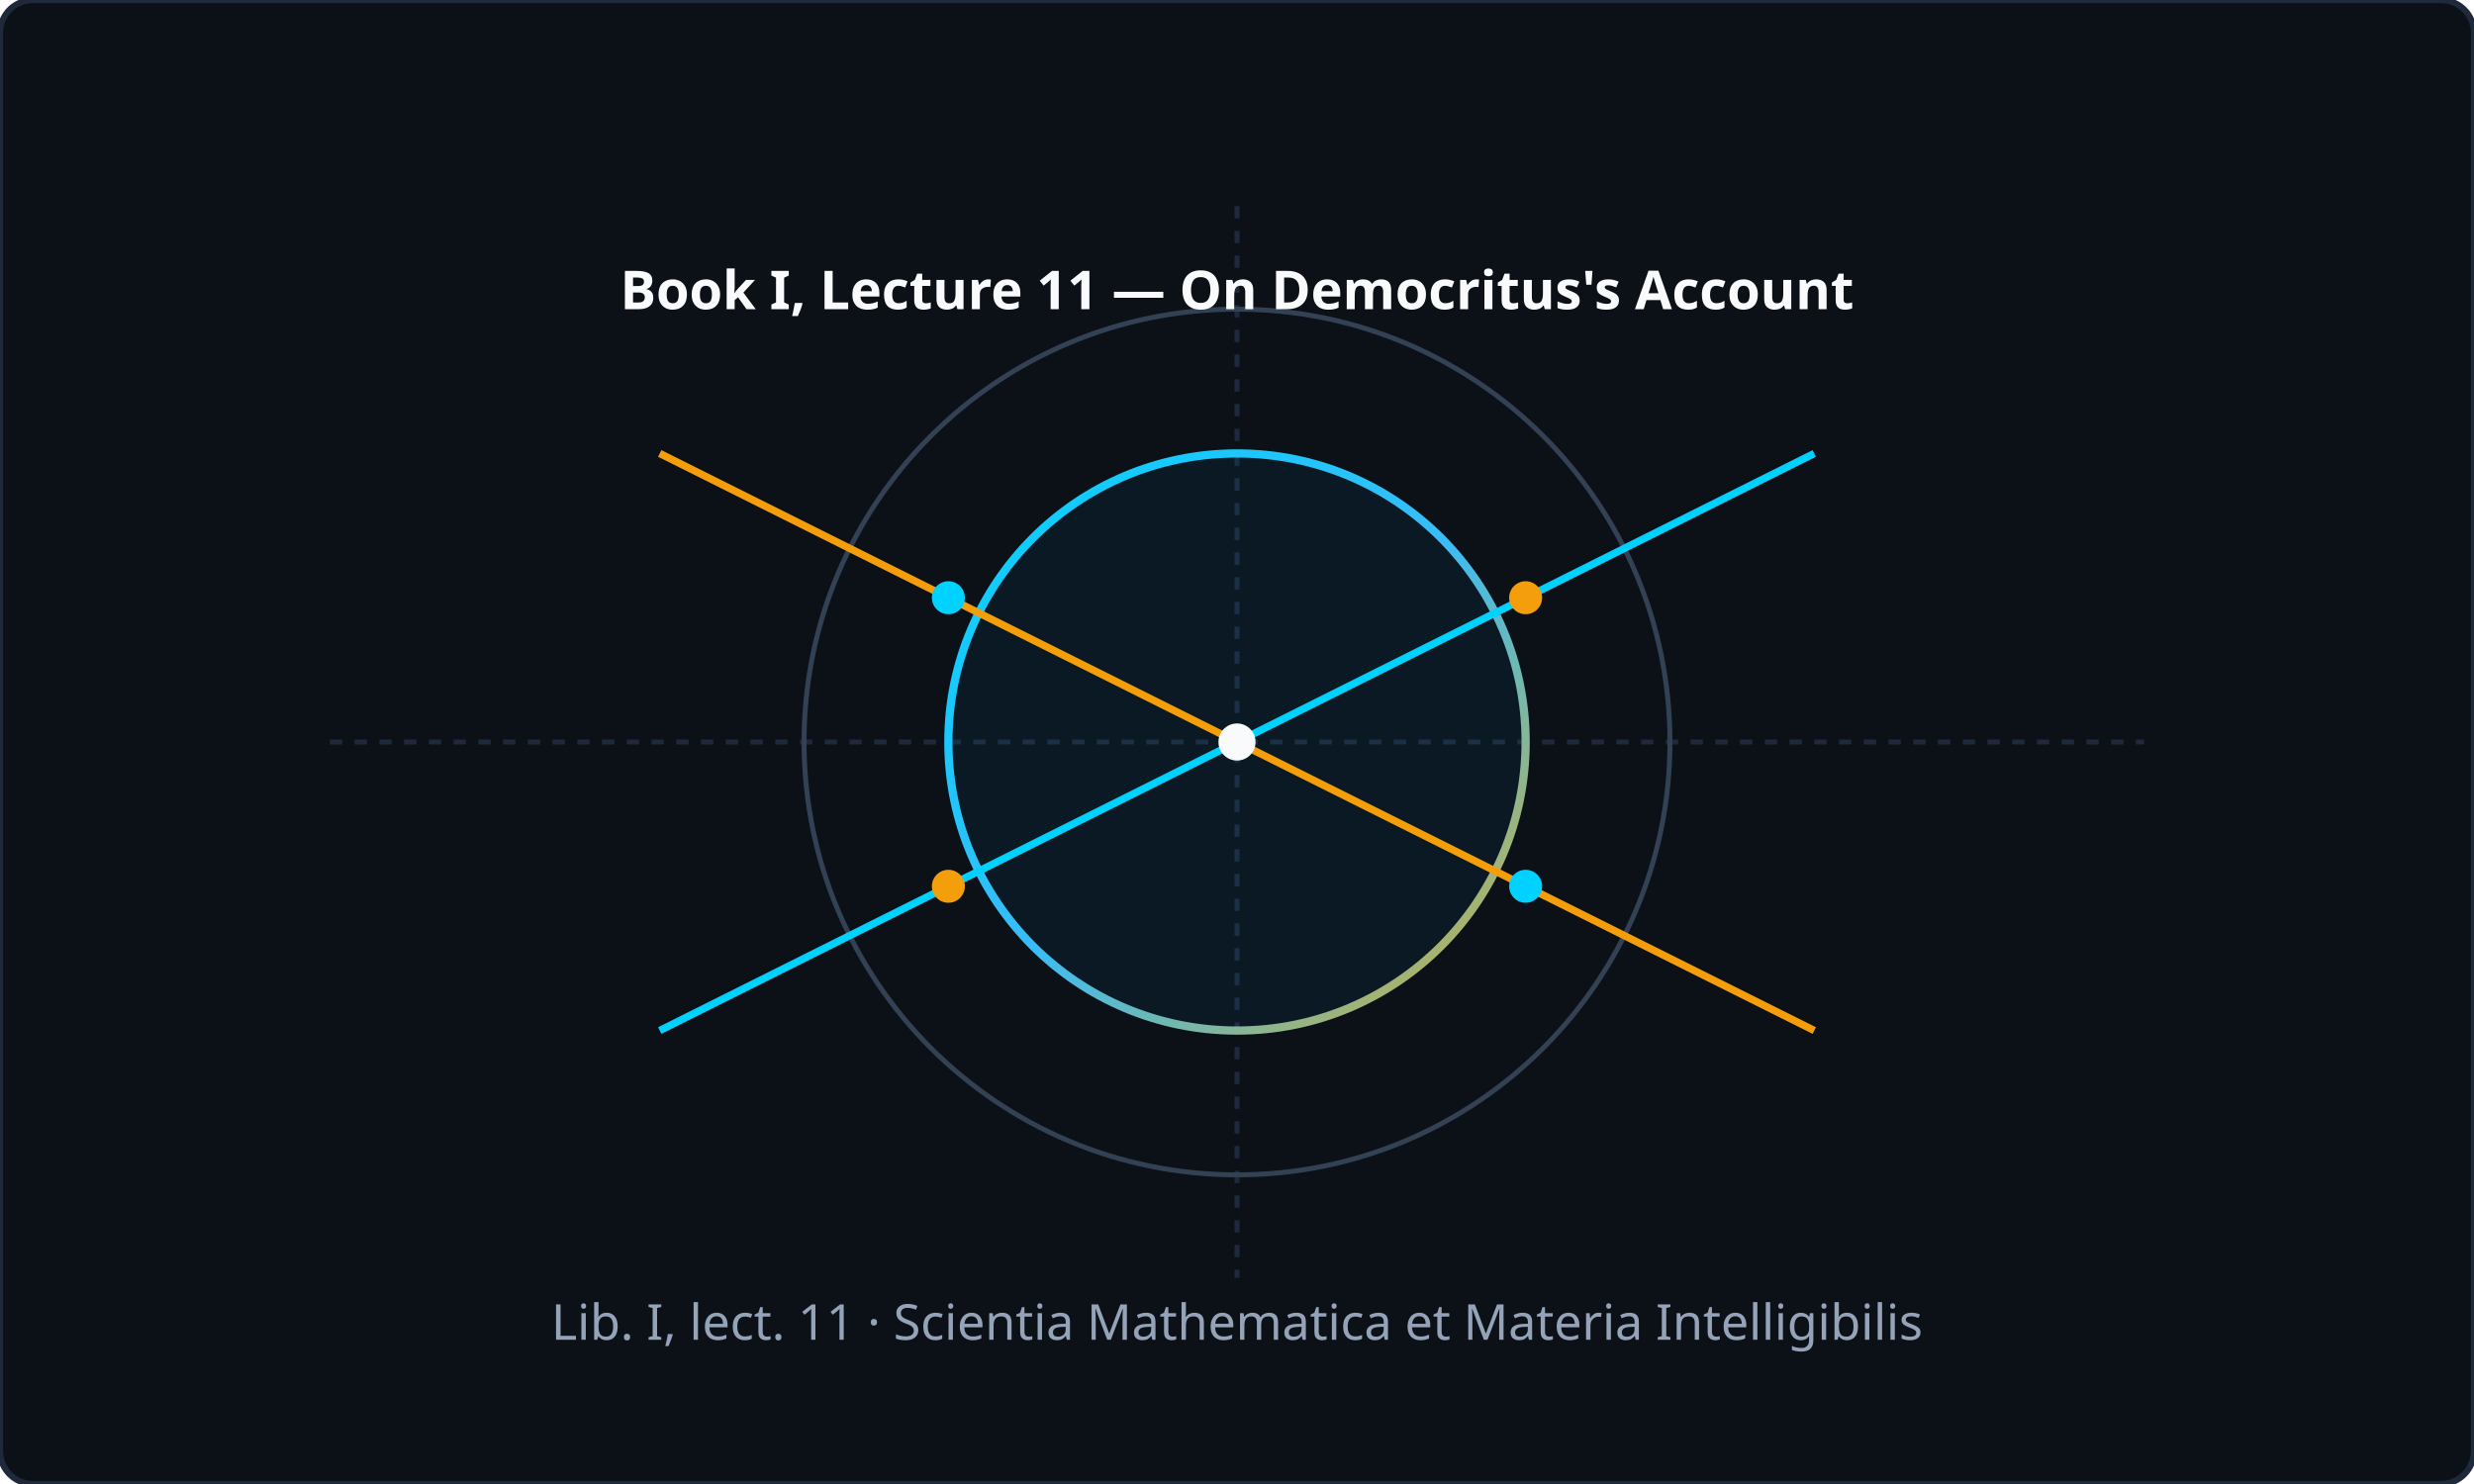
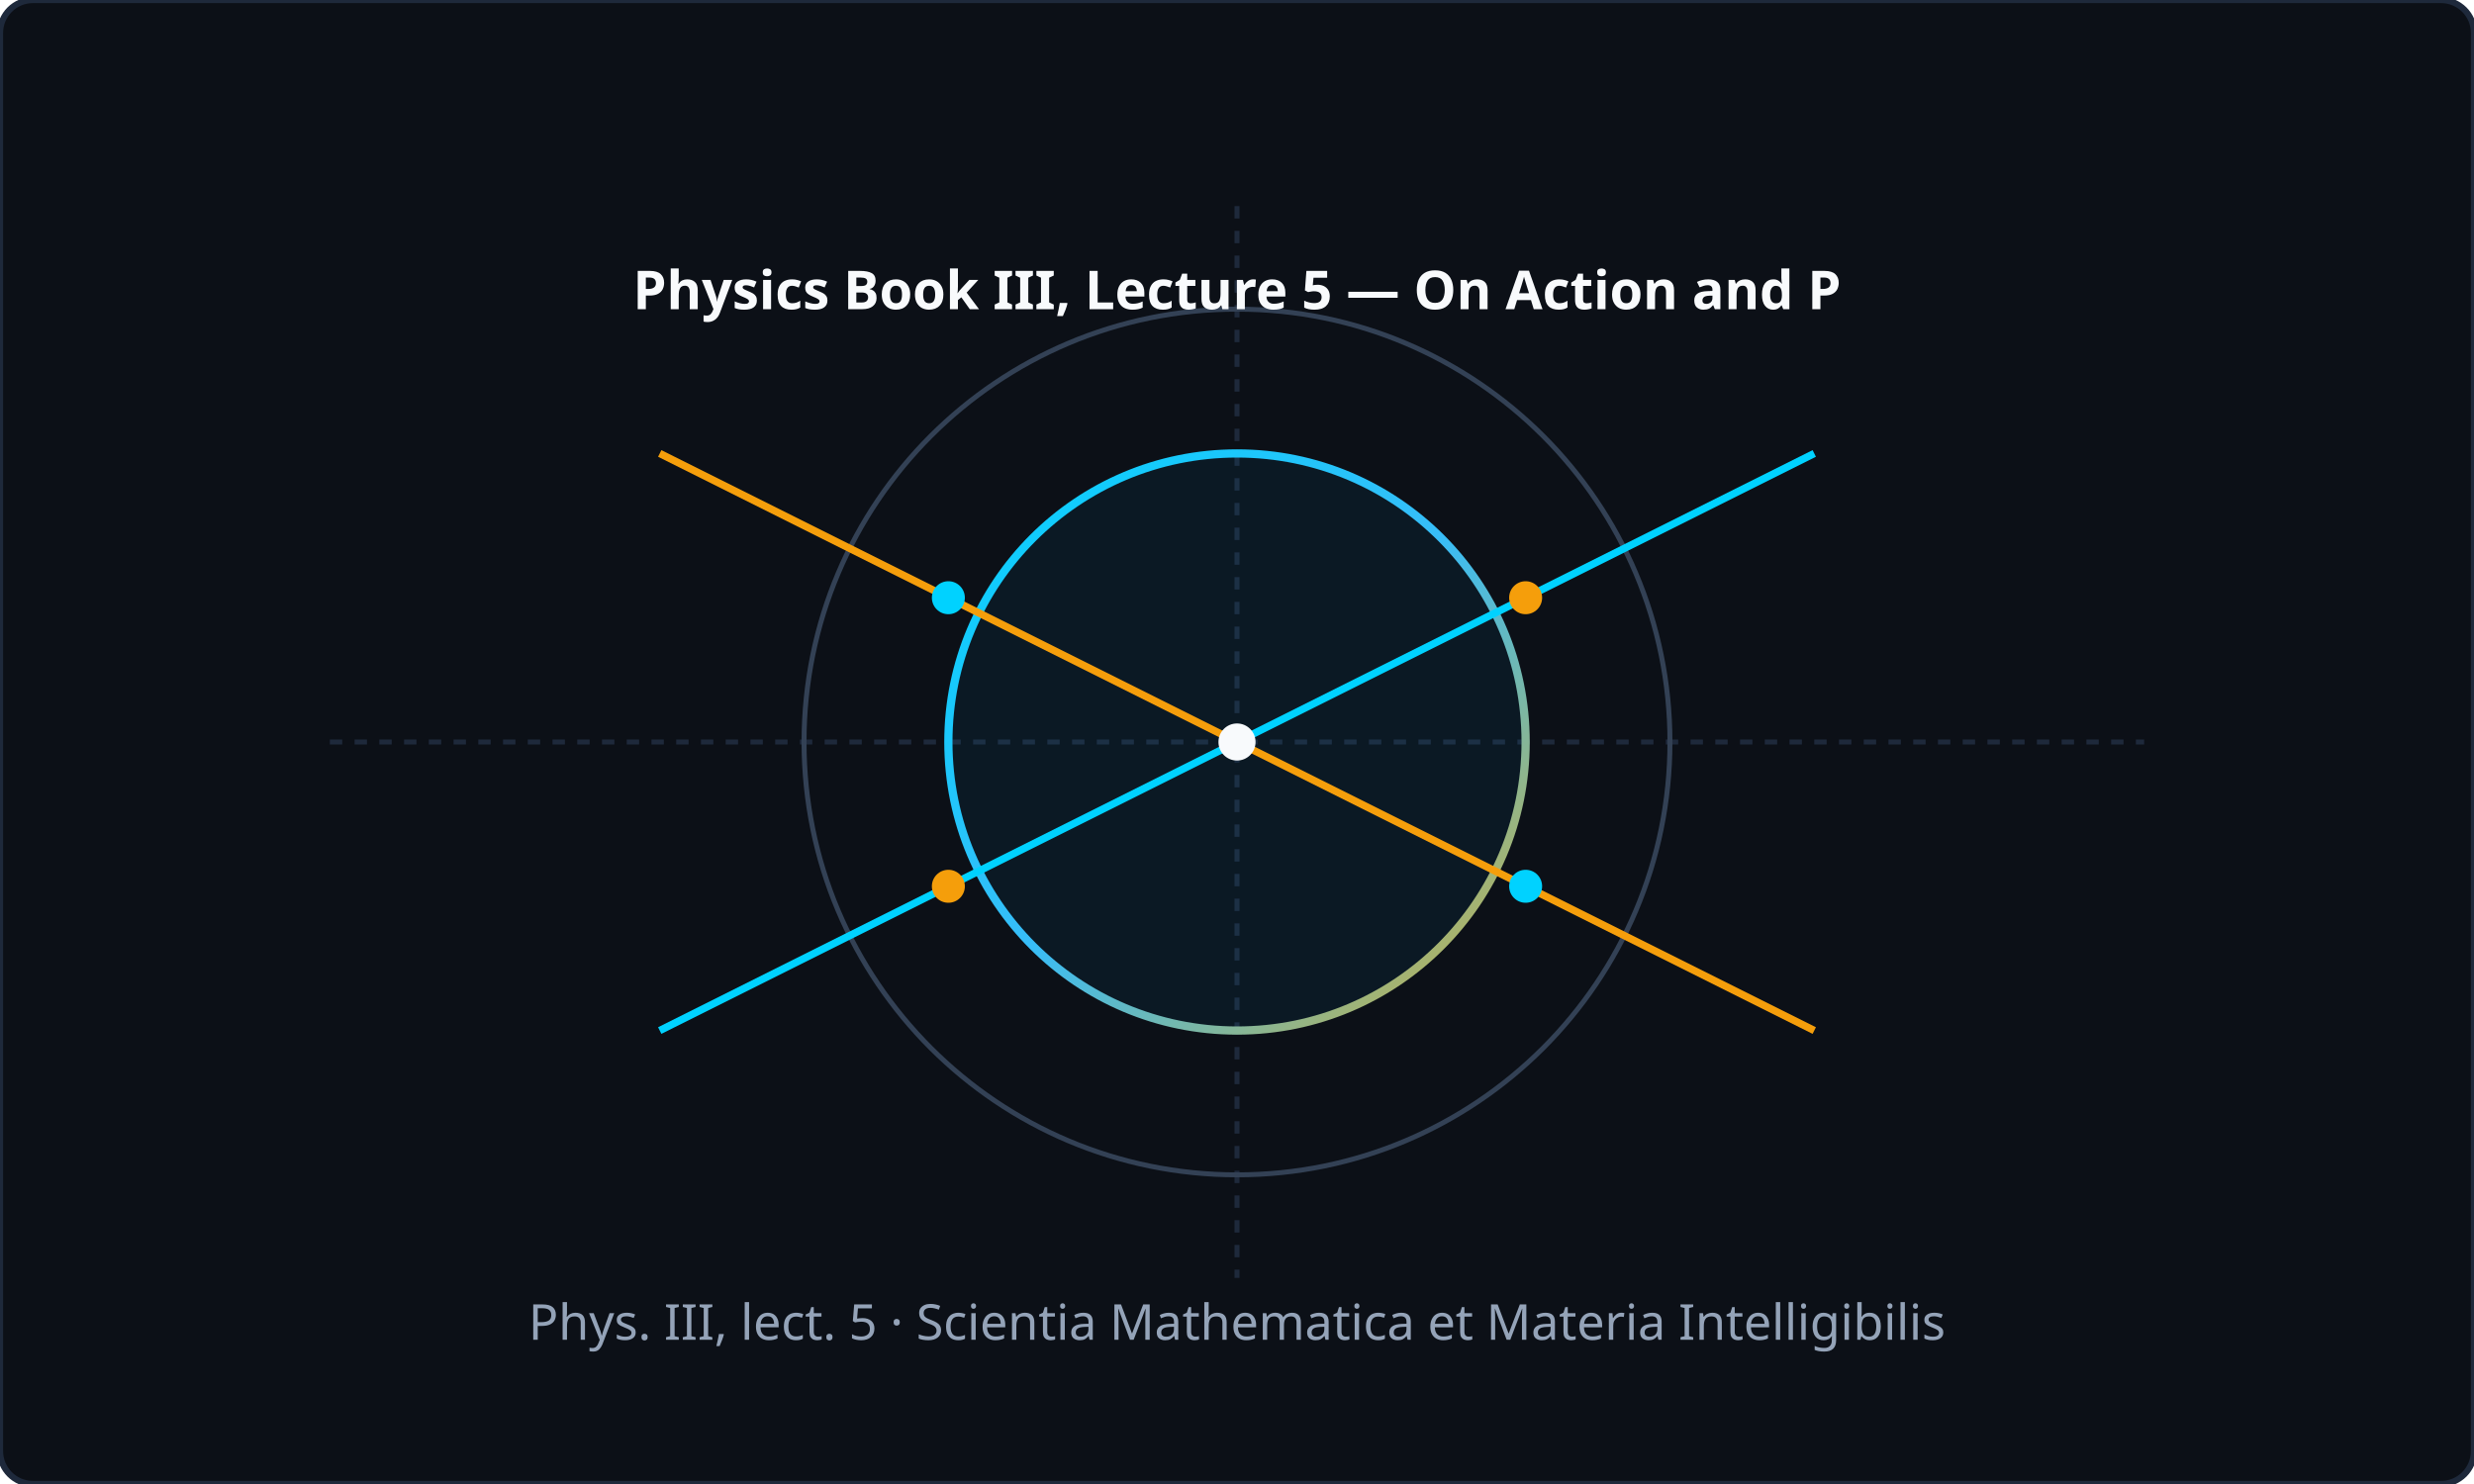
<svg xmlns="http://www.w3.org/2000/svg" viewBox="0 0 600 360" width="100%" height="auto">
  <rect width="600" height="360" rx="8" fill="#0c1017" stroke="#1e293b" stroke-width="1.5" />
  <defs>
    <linearGradient id="geomGrad" x1="0%" y1="0%" x2="100%" y2="100%">
      <stop offset="0%" stop-color="#00d2ff" />
      <stop offset="50%" stop-color="#38bdf8" />
      <stop offset="100%" stop-color="#d4af37" />
    </linearGradient>
  </defs>
  <line x1="80" y1="180" x2="520" y2="180" stroke="#1e293b" stroke-width="1.2" stroke-dasharray="3,3" />
  <line x1="300" y1="50" x2="300" y2="310" stroke="#1e293b" stroke-width="1.2" stroke-dasharray="3,3" />
  <circle cx="300" cy="180" r="105" fill="none" stroke="#334155" stroke-width="1.2" />
  <circle cx="300" cy="180" r="70" fill="#0284c7" fill-opacity="0.08" stroke="url(#geomGrad)" stroke-width="2" />
  <line x1="160" y1="110" x2="440" y2="250" stroke="#f59e0b" stroke-width="1.8" />
  <line x1="160" y1="250" x2="440" y2="110" stroke="#00d2ff" stroke-width="1.8" />
  <circle cx="300" cy="180" r="4.5" fill="#f8fafc" />
  <circle cx="230" cy="145" r="4" fill="#00d2ff" />
  <circle cx="370" cy="215" r="4" fill="#00d2ff" />
  <circle cx="230" cy="215" r="4" fill="#f59e0b" />
  <circle cx="370" cy="145" r="4" fill="#f59e0b" />
-   <text x="300" y="75" fill="#f8fafc" font-size="13" font-family="system-ui, sans-serif" text-anchor="middle" font-weight="600">Book I, Lecture 11 — On Democritus's Account </text>
-   <text x="300" y="325" fill="#94a3b8" font-size="12" font-family="system-ui, sans-serif" text-anchor="middle">Lib. I, lect. 11 · Scientia Mathematica et Materia Intelligibilis</text>
+   <text x="300" y="75" fill="#f8fafc" font-size="13" font-family="system-ui, sans-serif" text-anchor="middle" font-weight="600">Physics Book III, Lecture 5 — On Action and P</text>
+   <text x="300" y="325" fill="#94a3b8" font-size="12" font-family="system-ui, sans-serif" text-anchor="middle">Phys. III, lect. 5 · Scientia Mathematica et Materia Intelligibilis</text>
</svg>
